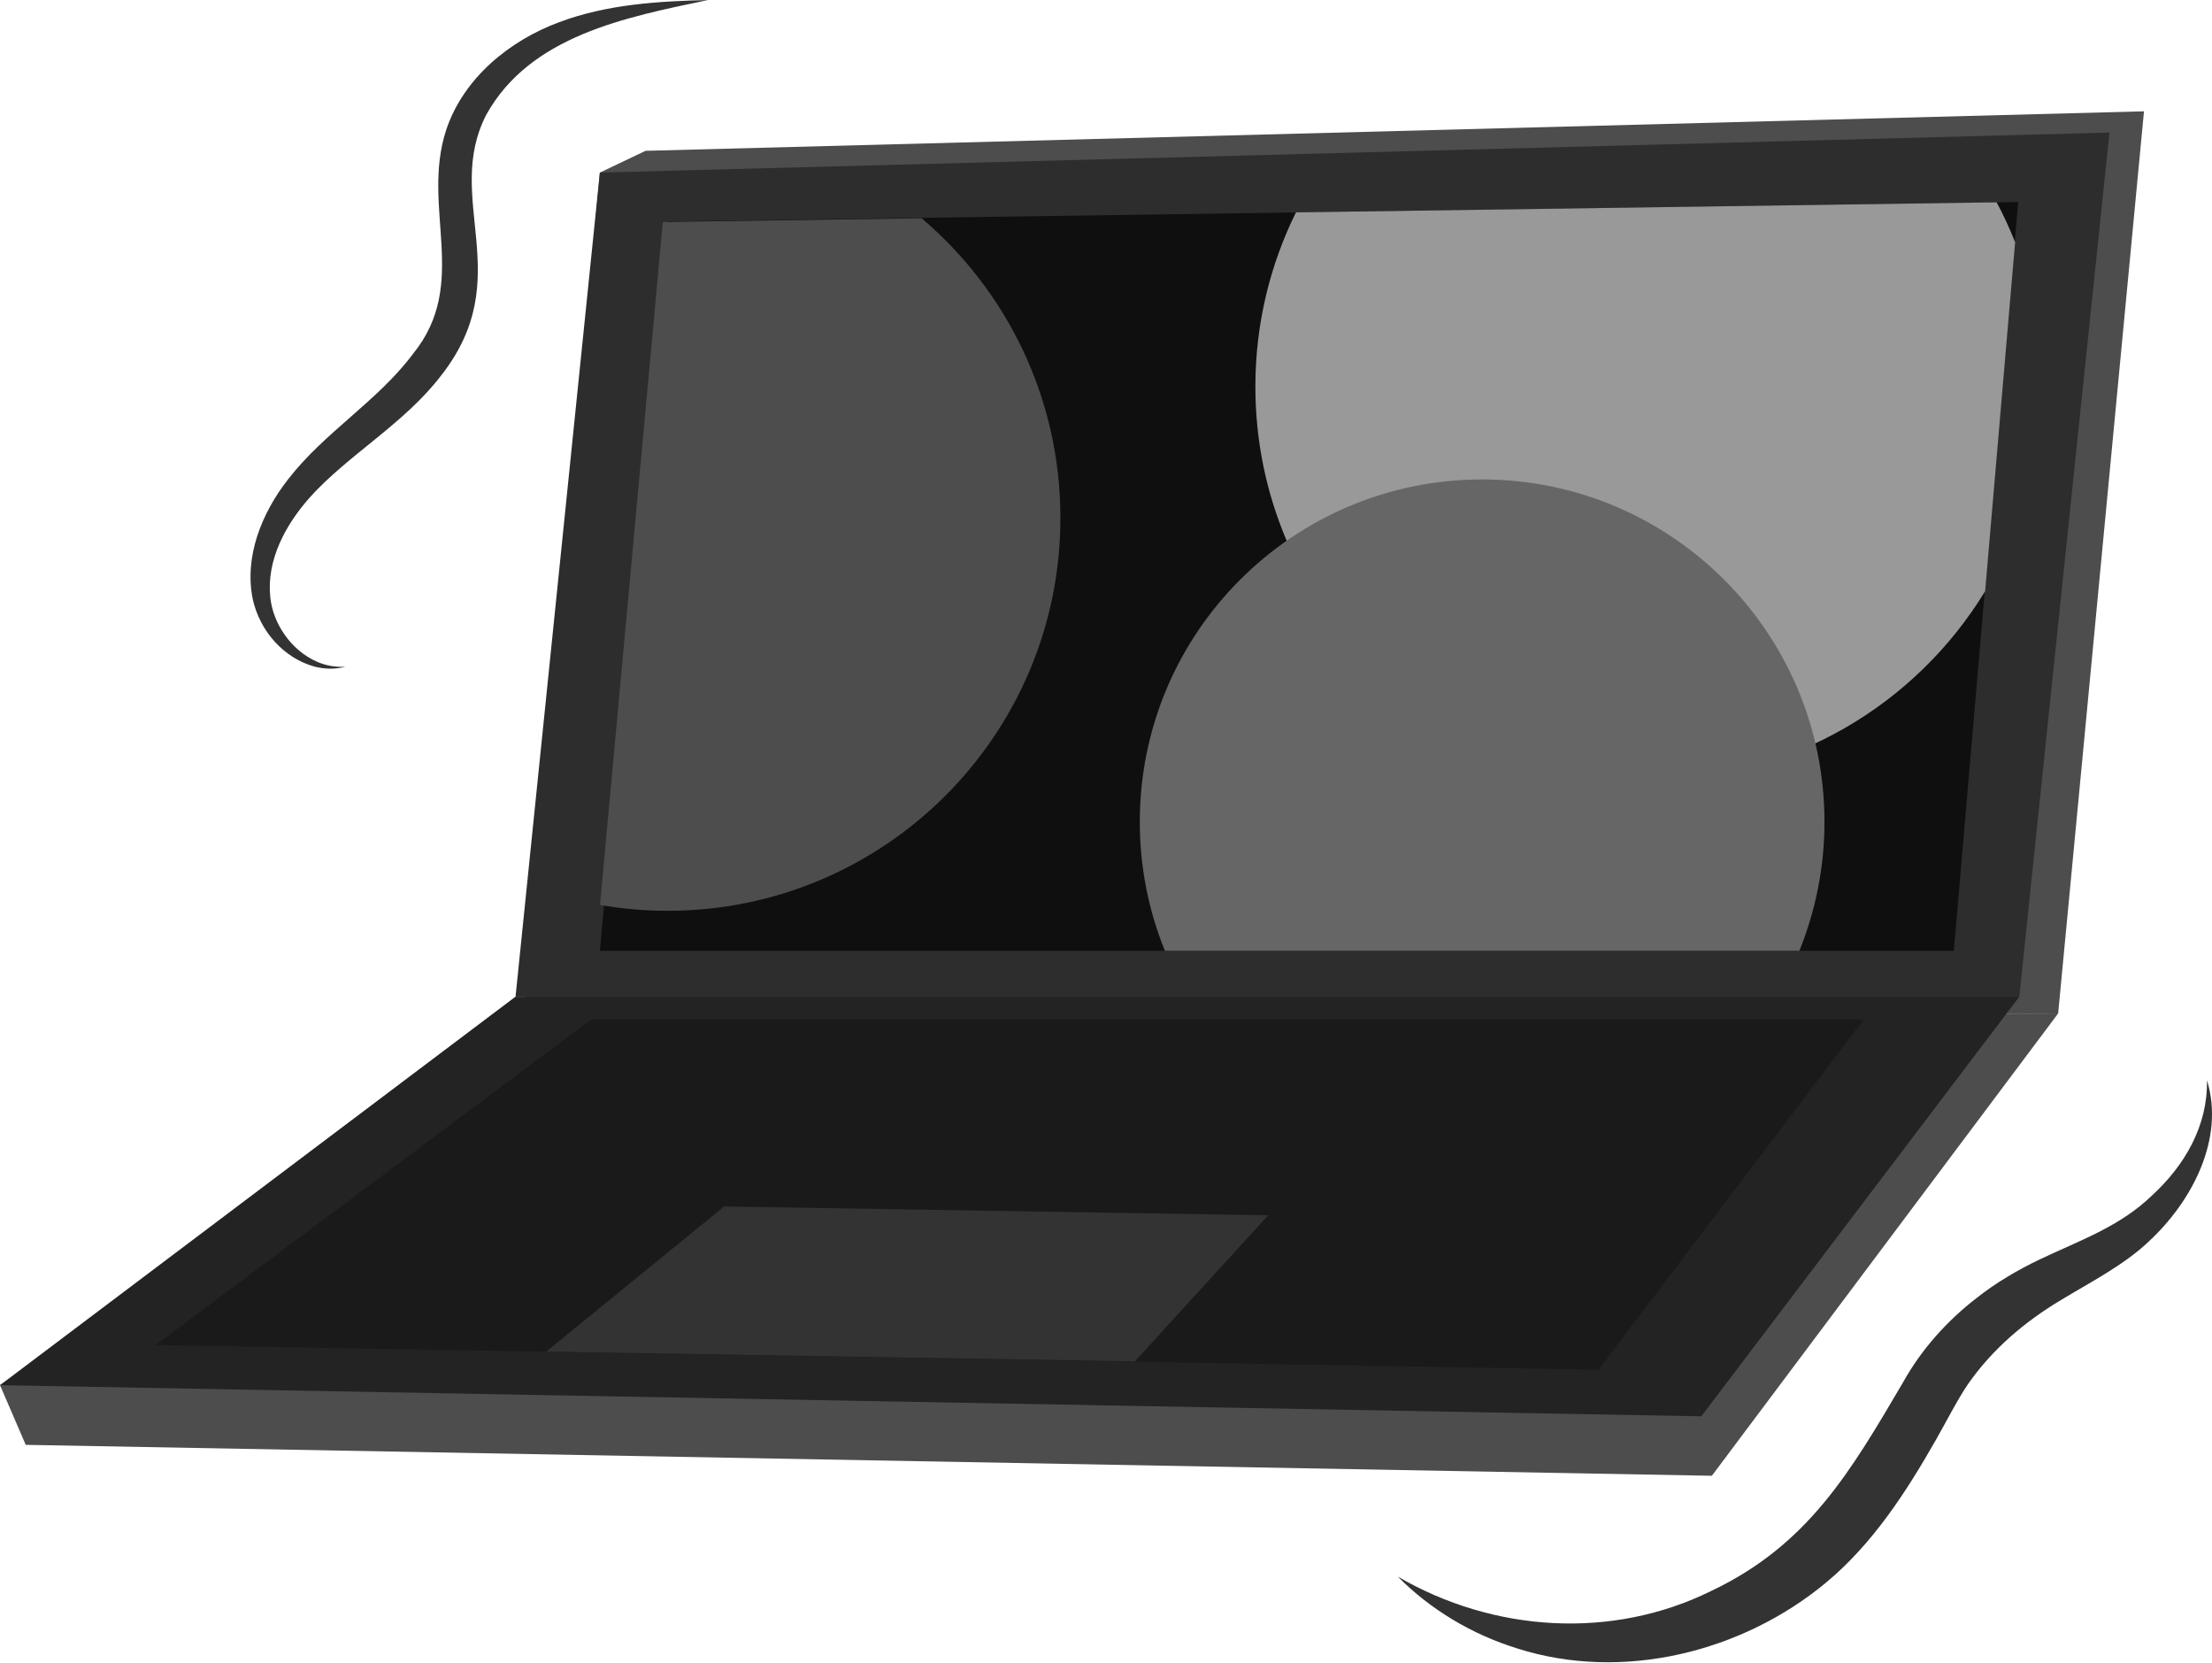
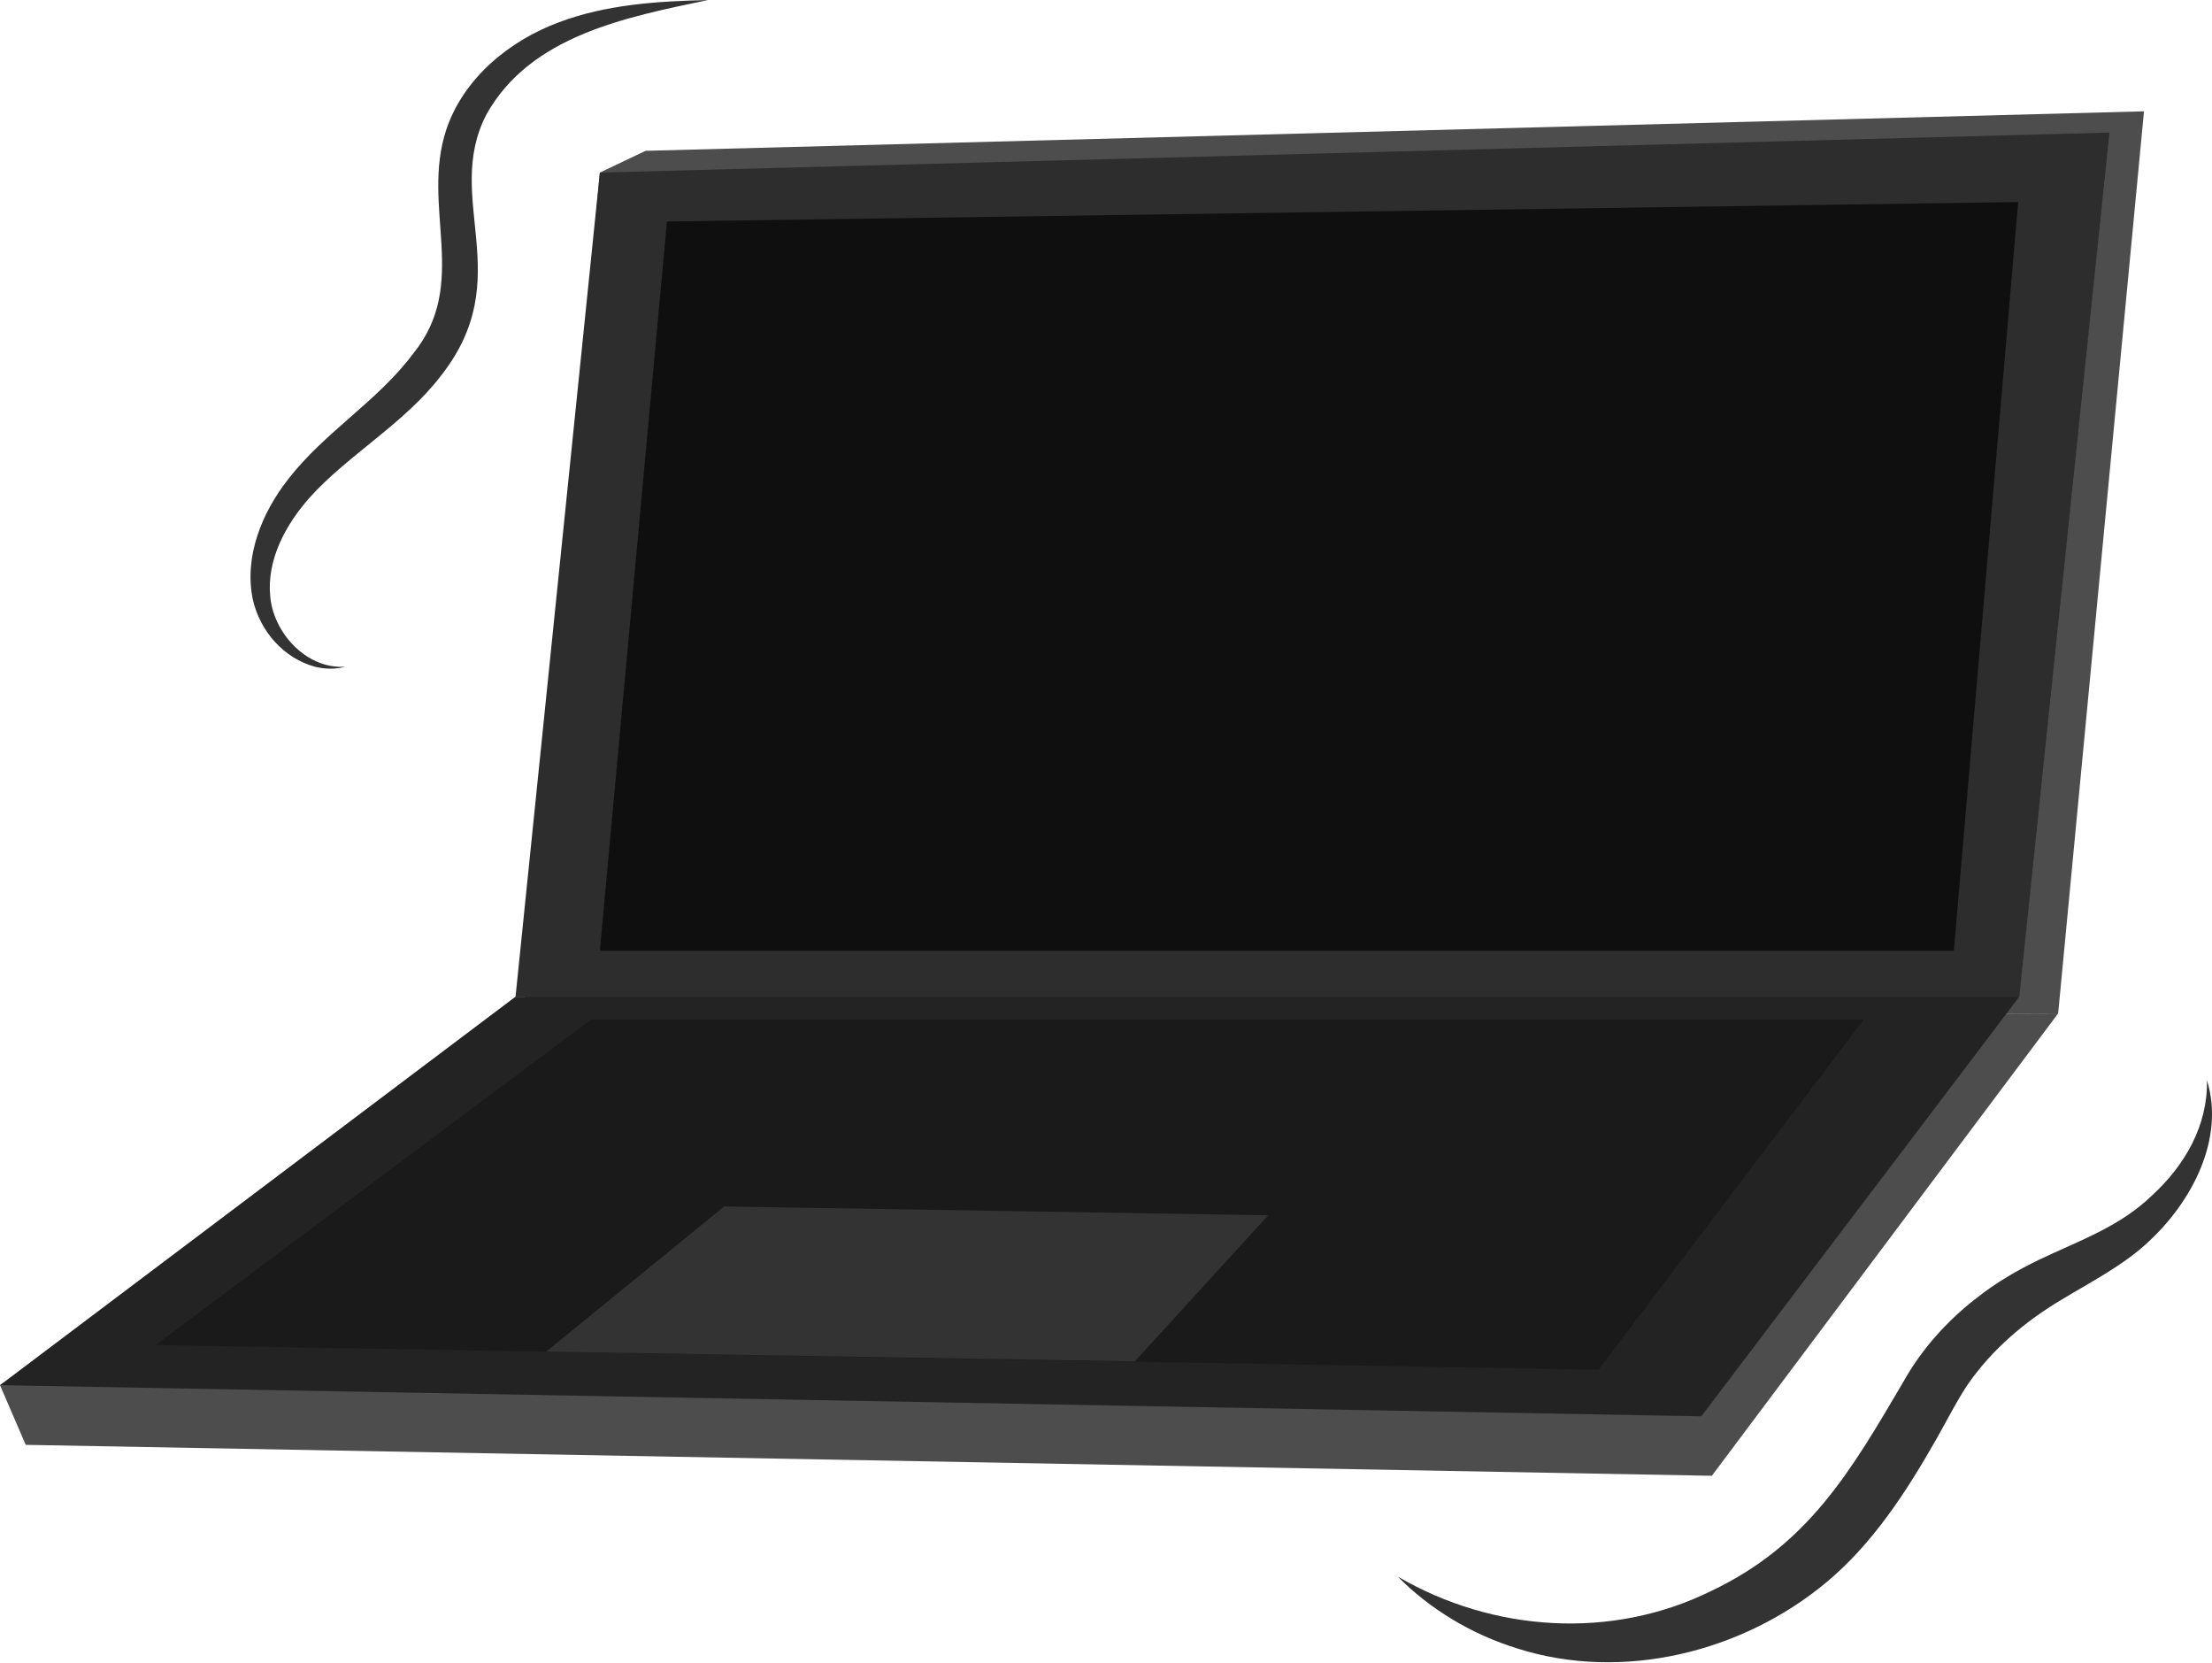
<svg xmlns="http://www.w3.org/2000/svg" id="Capa_2" data-name="Capa 2" viewBox="0 0 583.18 438.13">
  <defs>
    <style>
      .cls-1 {
        fill: #0f0f0f;
      }

      .cls-2 {
        fill: #4d4d4d;
      }

      .cls-3 {
        fill: #232323;
      }

      .cls-4 {
        fill: #333;
      }

      .cls-5 {
-         fill: #999;
+         fill: #2d2d2d;
      }

      .cls-6 {
-         fill: #2d2d2d;
-       }
- 
-       .cls-7 {
        fill: #1a1a1a;
-       }
- 
-       .cls-8 {
-         fill: #666;
      }
    </style>
  </defs>
  <g id="Capa_1-2" data-name="Capa 1">
    <g>
      <polygon class="cls-2" points="542.62 267.11 137.71 270.49 158.15 45.49 170.2 39.75 565.25 29.34 542.62 267.11" />
-       <polygon class="cls-6" points="532.38 262.69 135.92 262.69 158.15 45.49 556.15 34.94 532.38 262.69" />
+       <polygon class="cls-5" points="532.38 262.69 135.92 262.69 158.15 45.49 556.15 34.94 532.38 262.69" />
      <polygon class="cls-1" points="515.12 250.6 158.15 250.6 175.84 58.38 532.08 53.25 515.12 250.6" />
      <polygon class="cls-2" points="451.32 388.97 6.78 380.82 0 365.09 147.52 268.49 542.62 267.11 451.32 388.97" />
      <polygon class="cls-3" points="448.54 373.3 0 365.09 135.92 262.69 532.38 262.69 448.54 373.3" />
-       <polygon class="cls-7" points="421.44 361.01 41.03 354.51 155.84 268.72 491.35 268.72 421.44 361.01" />
+       <polygon class="cls-6" points="421.44 361.01 41.03 354.51 155.84 268.72 491.35 268.72 421.44 361.01" />
      <polygon class="cls-4" points="299.19 358.82 144 356.24 190.93 317.99 334.36 320.32 299.19 358.82" />
      <path class="cls-4" d="m186.72,0c-21.69,4.54-46.89,9.36-58.5,30.21-11.47,22.27,8.37,42.86-11.87,68.7-9.63,12.68-24.63,20.99-34.72,32.25-6.33,7.14-11.37,16.39-10.38,26.13.64,7.03,5.54,14.15,12.24,17.08,2.3,1.04,4.89,1.52,7.52,1.36-2.54.71-5.33.65-7.98,0-8.21-2.24-14.44-9.28-16.37-17.69-2.36-11.31,2.38-22.86,9.24-31.64,9.64-12.49,23.69-20.67,32.99-33.14,15.09-18.56,1.98-38.52,8.77-59.09,4.57-13.61,16.66-23.47,29.74-28.31,12.56-4.73,26.24-5.56,39.32-5.85h0Z" />
      <path class="cls-4" d="m581.86,284.74c4.75,15.46-4.01,31.98-15.32,42.45-6.54,6.25-15.54,10.82-23.21,15.48-9.59,5.72-18.07,13-24.37,21.98-2.77,4-6.16,10.66-8.61,14.93-7.76,13.61-16.58,27.28-28.87,37.5-22.18,18.47-53.83,26.23-81.47,17.4-12.03-3.72-22.97-10.32-31.5-18.94,25.28,14.72,56.46,16.67,82.52,3.85,25.73-12.17,36.91-31.61,50.76-55.15,4.78-8.6,11.67-16.23,19.34-22.13,4.98-3.95,10.74-7.34,16.42-10.06,10.84-5.18,21.25-8.66,29.9-17.04,8.5-7.82,14.65-18.27,14.4-30.28h0Z" />
-       <path class="cls-5" d="m531.28,63.86c-1.43-3.62-3.06-7.13-4.87-10.54l-184.74,2.66c-6.84,13.84-10.7,29.43-10.7,45.92,0,57.3,46.45,103.75,103.75,103.75,37.55,0,70.44-19.95,88.65-49.83l7.9-91.96Z" />
-       <path class="cls-8" d="m390.76,126.37c-49.85,0-90.26,40.41-90.26,90.26,0,12.02,2.36,23.49,6.62,33.97h167.27c4.26-10.49,6.62-21.96,6.62-33.97,0-49.85-40.41-90.26-90.26-90.26Z" />
-       <path class="cls-2" d="m158.18,238.52c5.79,1.01,11.75,1.54,17.84,1.54,57.19,0,103.55-46.36,103.55-103.55,0-31.65-14.21-59.99-36.59-78.98l-68.23.98-16.56,180.01Z" />
    </g>
  </g>
</svg>
